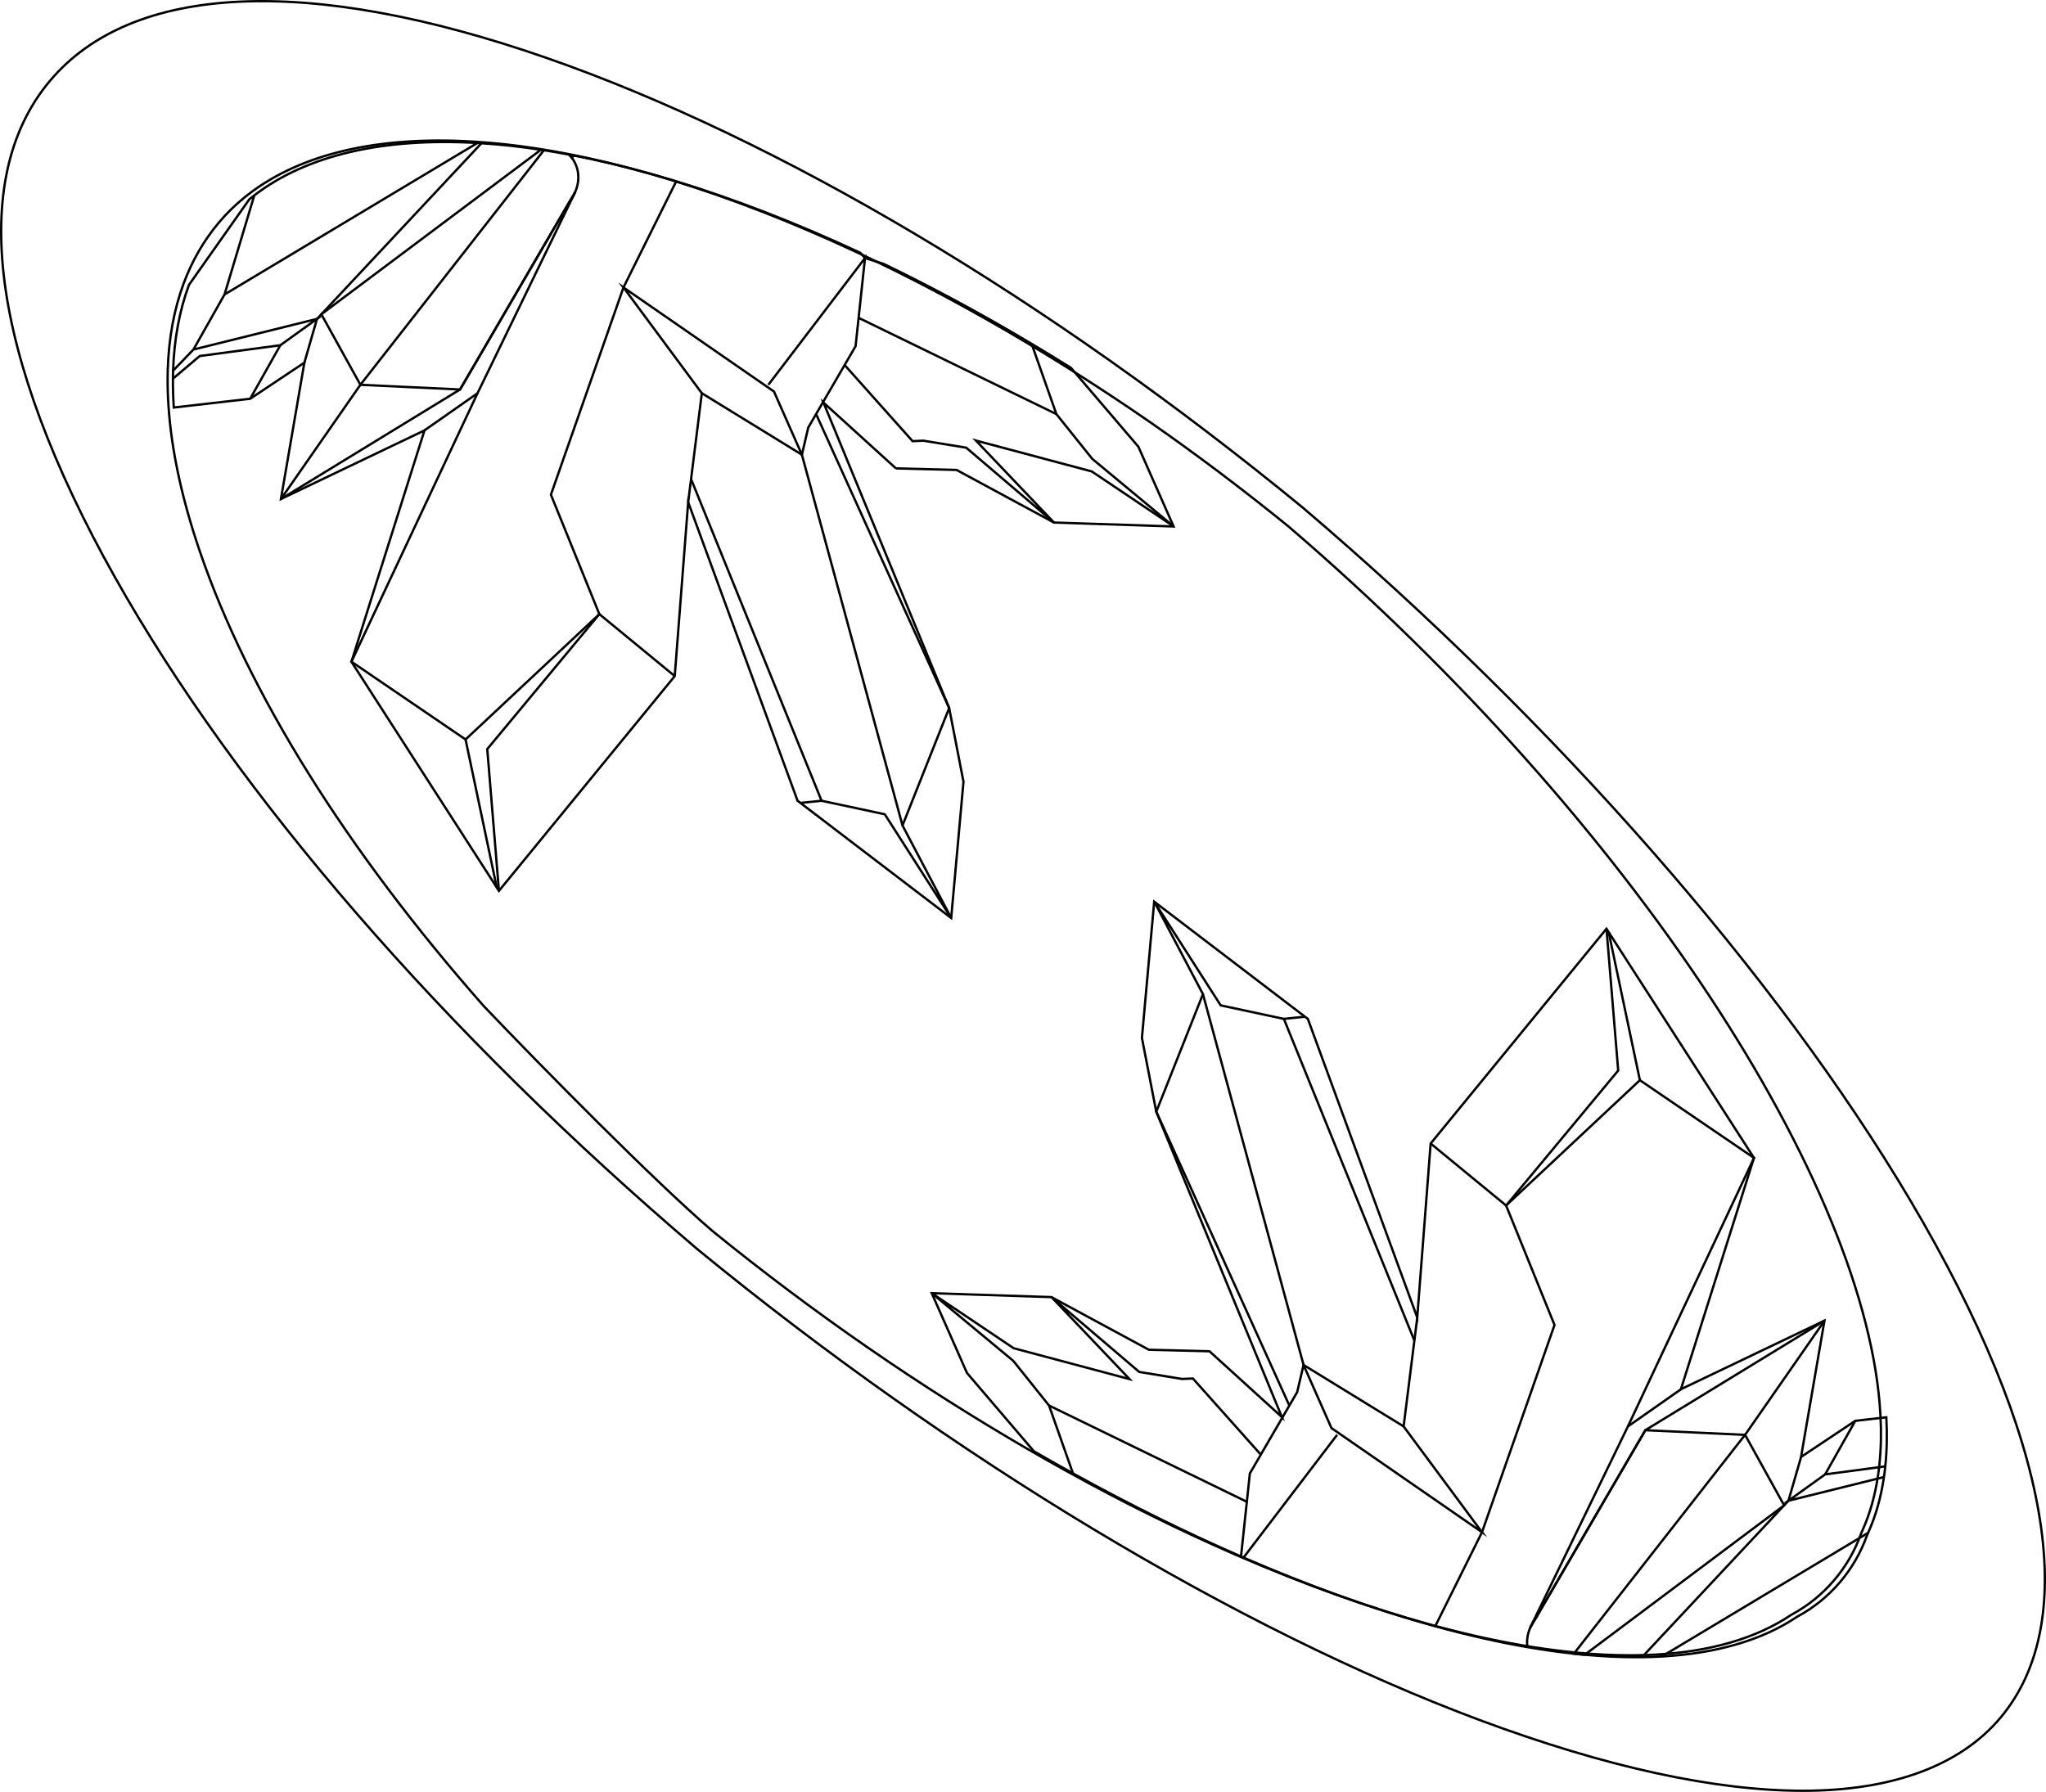
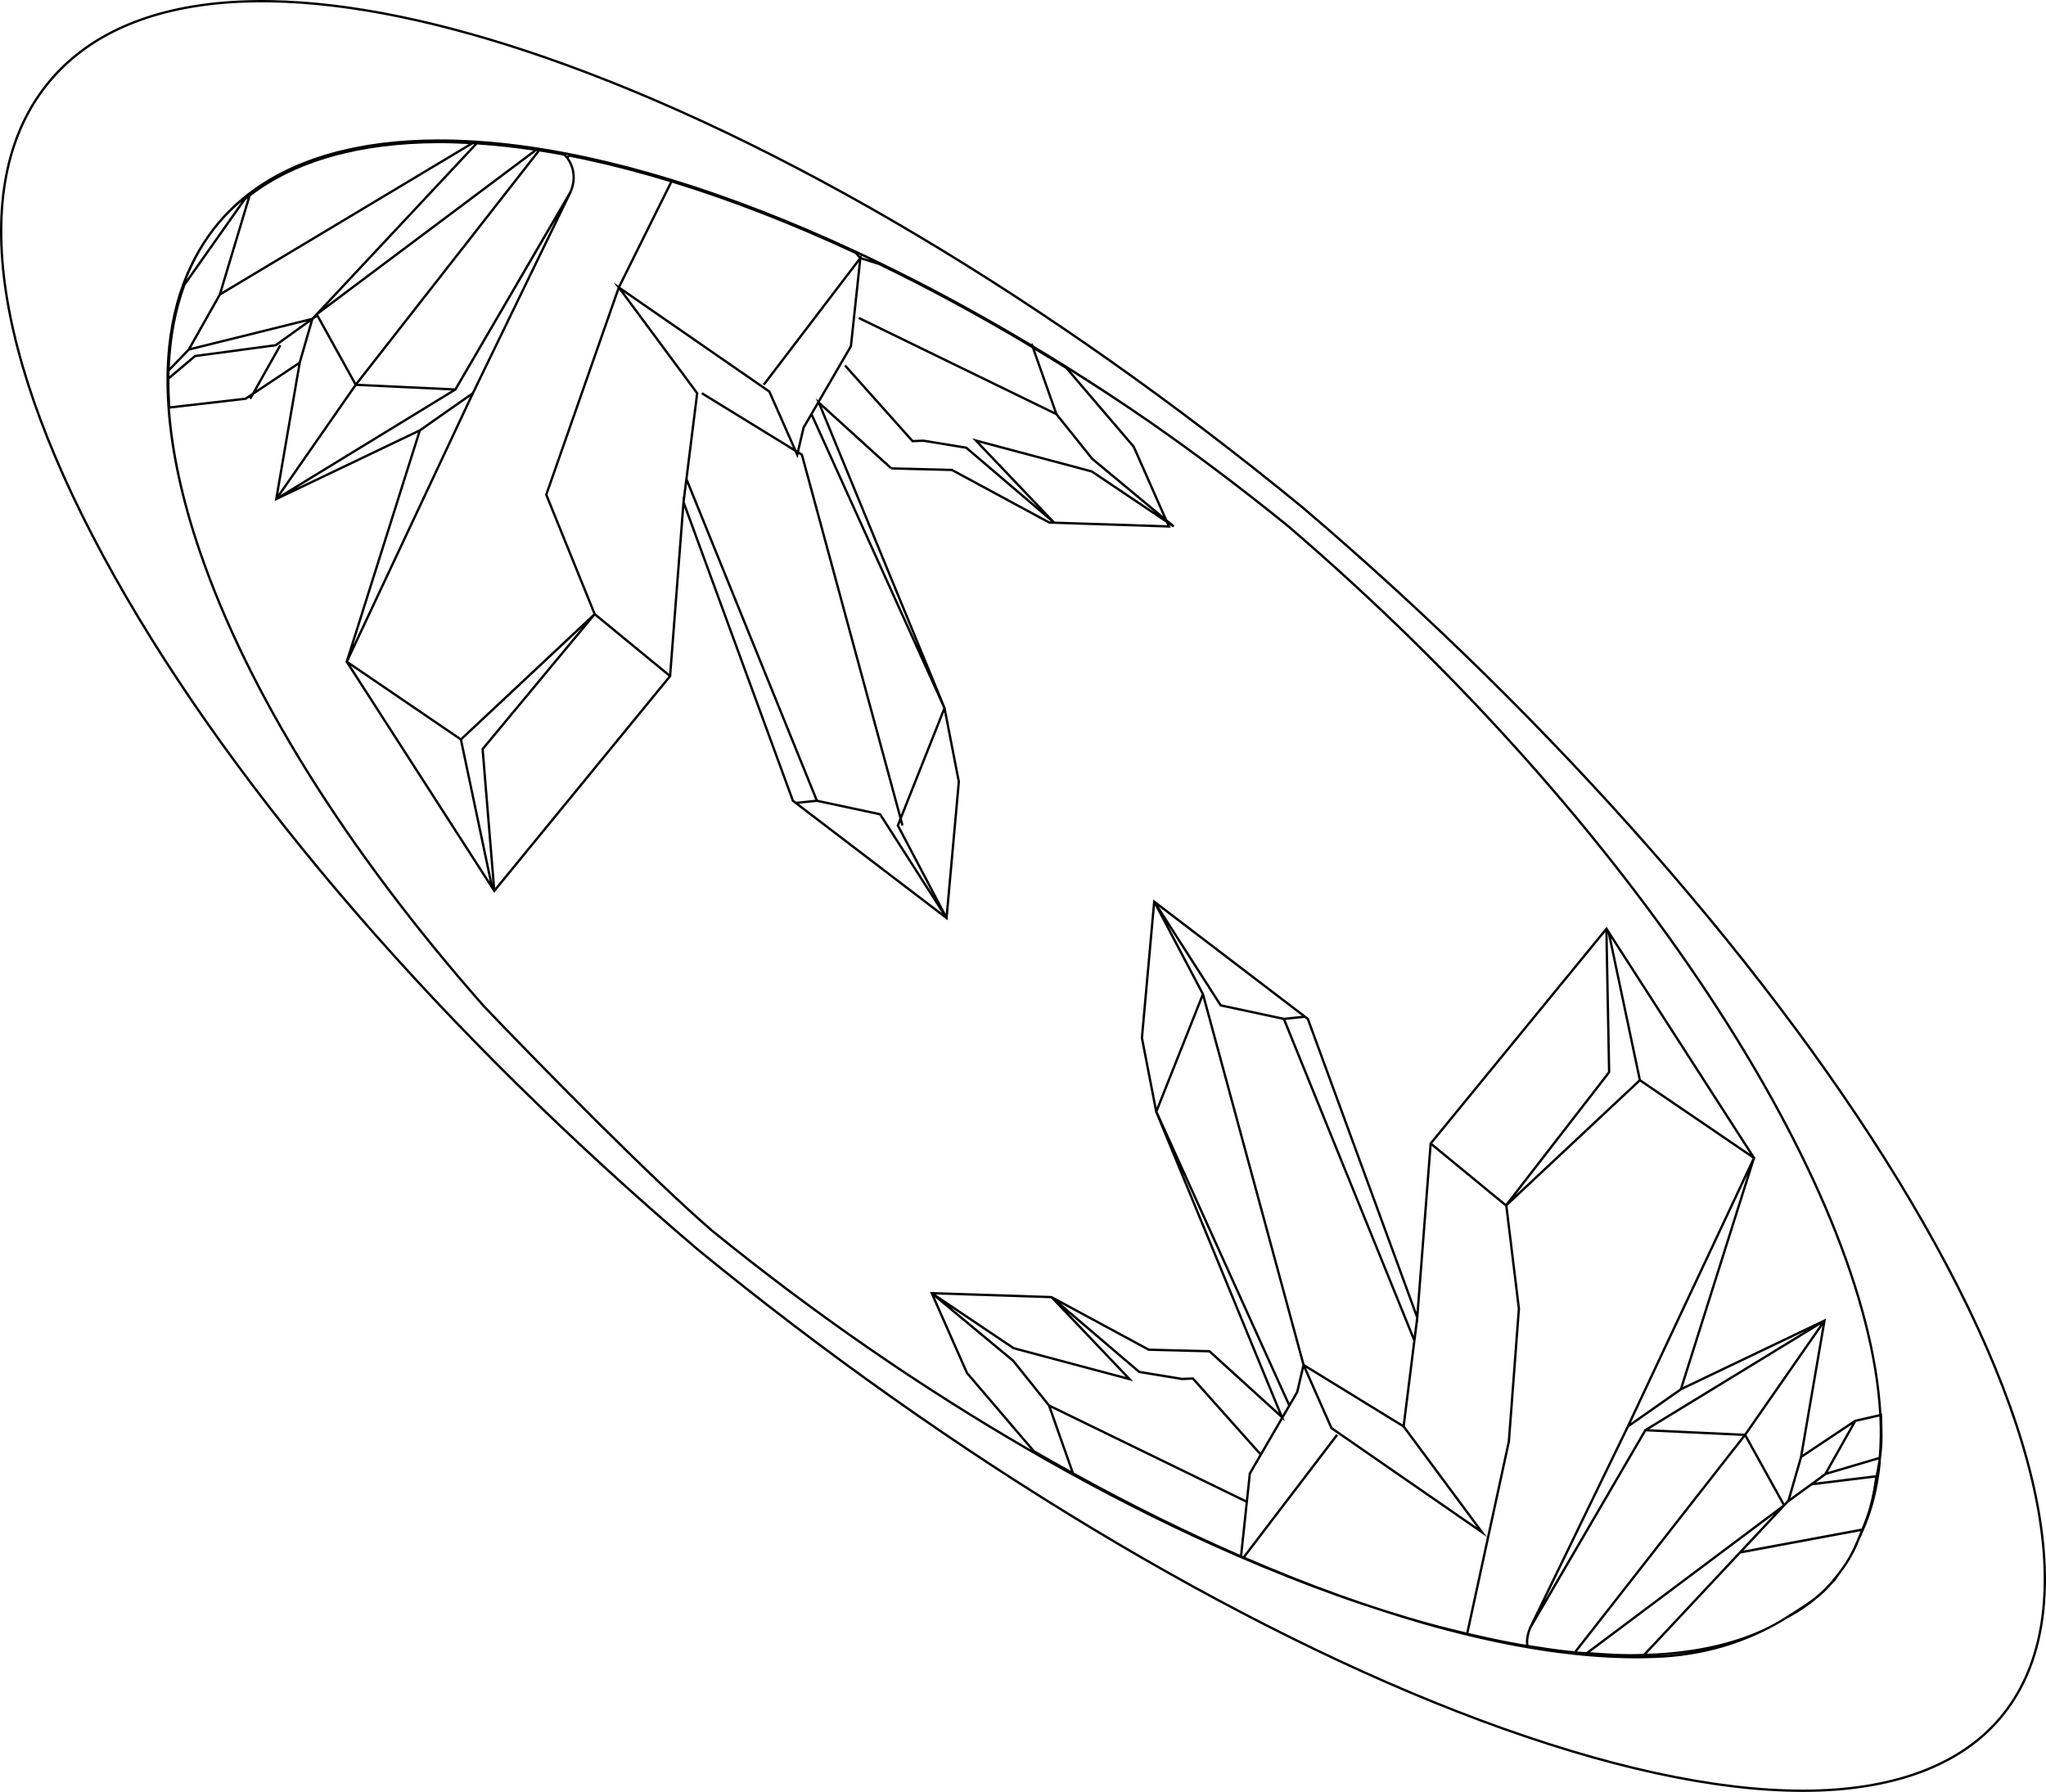
<svg xmlns="http://www.w3.org/2000/svg" id="gemstone-bg" viewBox="0 0 878.42 769.463" version="1.1" width="878.42" height="769.463">
  <defs id="defs1">
    <style id="style1">
      .cls-1 {
        fill: none;
        stroke: #000;
        stroke-miterlimit: 10;
      }
    </style>
  </defs>
-   <g id="g24" transform="translate(0.4993415,0.2426808)">
-     <path class="cls-1" d="M 819.8,515.45 C 762.63,418.85 667.65,310.44 559.18,218.03 c 0,0 0,-0.01 0,-0.01 -0.01,-0.01 0,-0.01 -0.01,-0.01 l -0.07,-0.06 C 449.5,128.01 333.93,59.29 233.68,24.46 131.64,-10.98 56.08,-7.4 20.88,34.55 c -35.43,42.2 -25.53,117.81 27.86,212.88 52.5,93.49 141.3,196 250.04,288.63 l 0.07,0.06 0.02,0.02 c 109.31,89.63 231.75,163.34 335.93,202.23 54.22,20.23 101.07,30.35 138.79,30.35 37.72,0 67.26,-10.47 84.81,-31.4 35.06,-41.78 21.35,-120.57 -38.6,-221.87 z m -13.4,113.18 c -0.15,1.55 -0.35,3.07 -0.58,4.59 -1.26,8.66 -3.51,16.66 -6.8,23.94 -0.11,0.27 -0.24,0.55 -0.37,0.82 l -0.17,0.44 c -2.63,7.34 -6.53,14.06 -11.6,19.99 -5.1,5.97 -11.19,10.9 -18.1,14.64 l -0.41,0.24 c -14.9,9.99 -34.45,15.63 -57.93,16.96 -2.77,0.15 -5.6,0.25 -8.47,0.28 -0.88,0.01 -1.77,0.02 -2.66,0.02 -7,0 -14.32,-0.35 -21.93,-1.05 -1.53,-0.14 -3.08,-0.29 -4.66,-0.47 -6.44,-0.69 -13.09,-1.63 -19.93,-2.81 -12.57,-2.17 -25.77,-5.15 -39.57,-8.96 -13,-3.57 -26.53,-7.87 -40.51,-12.9 -13.75,-4.94 -27.69,-10.48 -41.77,-16.58 -0.36,-0.15 -0.72,-0.31 -1.09,-0.48 -23.8,-10.35 -47.95,-22.3 -72.12,-35.68 -5.58,-3.08 -11.17,-6.24 -16.75,-9.48 C 394.79,595.38 348.8,563.65 305.31,528.3 280.76,507.22 233.24,459.09 207.23,431.82 148.13,364.72 105.94,297.1 85.21,236.28 77.55,213.79 73.09,192.97 71.84,174.09 c -0.28,-4.24 -0.41,-8.37 -0.37,-12.4 0.01,-1.15 0.03,-2.29 0.06,-3.42 0.45,-13.48 2.73,-25.79 6.83,-36.84 3.61,-9.67 8.62,-18.37 15.03,-26.01 3.27,-3.9 6.9,-7.47 10.88,-10.72 0.69,-0.58 1.39,-1.14 2.11,-1.67 22.41,-17.21 55.18,-24.86 95.75,-22.5 0.59,0.02 1.17,0.06 1.76,0.11 8.2,0.52 16.7,1.45 25.51,2.8 0.43,0.06 0.85,0.12 1.28,0.2 3.52,0.54 7.09,1.16 10.72,1.85 0.72,0.13 1.44,0.26 2.17,0.42 2.36,0.46 4.76,0.94 7.16,1.46 11.92,2.56 24.2,5.77 36.74,9.61 25.41,7.77 51.95,18.09 79.04,30.71 3.33,1.54 6.68,3.14 10.03,4.76 20.95,10.13 42.18,21.59 63.45,34.28 5.65,3.37 11.3,6.82 16.95,10.36 11.98,7.51 23.96,15.38 35.87,23.62 19.99,13.89 40.11,29.05 59.81,45.05 147.62,126.49 249.02,283 254.23,381.81 0.4,7.36 0.25,14.39 -0.45,21.06 z" id="path3" />
-     <g id="g13">
-       <g id="g12">
-         <g id="g10">
-           <path class="cls-1" d="m 808.93,629.42 c -0.15,1.55 -0.35,3.08 -0.58,4.59 -1.26,8.66 -3.51,16.67 -6.8,23.95 -0.11,0.27 -0.24,0.55 -0.37,0.82 l -0.17,0.44 c -2.63,7.34 -6.54,14.07 -11.6,20 -5.11,5.97 -11.2,10.9 -18.11,14.65 l -0.41,0.24 c -14.9,9.99 -34.46,15.63 -57.95,16.96 -2.77,0.15 -5.6,0.25 -8.48,0.28 -0.88,0.01 -1.77,0.02 -2.66,0.02 -7,0 -14.32,-0.35 -21.94,-1.05 -1.53,-0.14 -3.09,-0.29 -4.66,-0.47 -6.45,-0.69 -13.09,-1.63 -19.94,-2.81 -12.58,-2.17 -25.78,-5.16 -39.59,-8.96 -13,-3.57 -26.53,-7.88 -40.52,-12.9 -13.75,-4.94 -27.7,-10.49 -41.78,-16.59 -0.36,-0.15 -0.72,-0.31 -1.09,-0.48 -23.8,-10.35 -47.96,-22.31 -72.14,-35.69 -5.58,-3.09 -11.18,-6.24 -16.76,-9.48 l -28.72,-33.62 -15.13,-34.26 51.38,1.68 41.82,22.6 26.04,0.66 31.09,28.25 -53.95,-131.16 -6.14,-31.64 5.27,-58.51 64.72,49.39 1.24,0.94 46.97,128.21 5.76,-74.69 75.48,-92.21 0.93,1.44 v 0 c 0,0 62.4,96.94 62.4,96.94 l -31.37,99.35 61.64,-29.47 -10.06,58.55 23.27,-15.51 13.35,-1.53 c 0.4,7.36 0.25,14.39 -0.45,21.06 z" id="path4" />
-           <polyline class="cls-1" points="808.36 634.01 767.34 644.18 783.09 632.87 808.93 629.42" id="polyline4" />
-           <polyline class="cls-1" points="772.77 625.4 767.34 644.18 765.48 646.17 704.47 711.35" id="polyline5" />
-           <line class="cls-1" x1="801.55" y1="657.96" x2="712.95" y2="711.07" id="line5" />
-           <path class="cls-1" d="m 765.48,646.17 -85.6,64.15 c -1.53,-0.14 -3.09,-0.29 -4.66,-0.47 l 73.5,-93.97 16.76,30.28 z" id="path5" />
-           <path class="cls-1" d="m 655.28,707.05 c -0.48,-3.2 0.24,-6.08 1.16,-8.26 l 0.02,-0.04 v 0 c 0.27,-0.66 0.57,-1.25 0.85,-1.77 l 0.04,-0.08 c 0.77,-1.4 1.45,-2.21 1.45,-2.21 l 47.12,-80.8 42.8,2.01 34.11,-49.04" id="path6" />
-           <polyline class="cls-1" points="782.83 566.85 705.92 613.88 656.44 698.78 698.42 612.27 721.19 596.32" id="polyline6" />
-           <polyline class="cls-1" points="698.42 612.27 752.56 496.98 703.56 463.6 646.12 517.41 613.75 490.8" id="polyline7" />
-           <line class="cls-1" x1="690.16" y1="400.04" x2="703.56" y2="463.6" id="line7" />
-           <polyline class="cls-1" points="615.69 698.08 635.77 657.7 666.91 568.71 646.13 517.41 694.25 459.46 689.23 398.59" id="polyline8" />
-           <line class="cls-1" x1="573.56" y1="615.9" x2="533.39" y2="668.59" id="line8" />
-           <polyline class="cls-1" points="532.31 668.12 536.11 632.46 556.43 597.53 559.16 585.88 571.15 612.99 635.77 657.7 602.12 612.28 606.74 575.42 607.99 565.49" id="polyline9" />
-           <polyline class="cls-1" points="553.06 603.3 495.94 477.09 515.97 426.66 495.06 386.94 523.59 431.47 547.99 436.69 550.71 437.27 559.78 436.34" id="polyline10" />
-           <line class="cls-1" x1="606.75" y1="575.42" x2="550.71" y2="437.27" id="line10" />
-         </g>
-         <polyline class="cls-1" points="460.16 632.43 449.9 603.31 434.52 584.1 399.55 555.07 434.69 578.68 484.45 591.96 450.94 556.74 488.62 588.88 507.01 591.89 511.65 591.69 540.66 624.21" id="polyline11" />
-         <line class="cls-1" x1="534.74" y1="644.6" x2="449.9" y2="603.3" id="line11" />
-         <line class="cls-1" x1="783.09" y1="632.88" x2="796.04" y2="609.89" id="line12" />
-       </g>
-       <polyline class="cls-1" points="602.13 612.27 559.17 585.88 515.97 426.66" id="polyline12" />
-     </g>
-     <g id="g23">
-       <g id="g22">
-         <g id="g20">
-           <path class="cls-1" d="m 384.16,200.89 -31.1,-28.25 53.95,131.16 6.15,31.64 -5.28,58.51 -65.96,-50.35 -46.96,-128.21 -5.77,74.7 -75.48,92.21 -0.93,-1.45 -62.4,-96.94 31.37,-99.34 -61.64,29.47 10.07,-58.56 -23.28,15.51 -32.78,3.76 c -0.28,-4.24 -0.41,-8.37 -0.37,-12.4 0.01,-1.15 0.03,-2.29 0.06,-3.42 0.45,-13.48 2.73,-25.8 6.83,-36.86 l 25.91,-36.74 c 0.69,-0.58 1.39,-1.14 2.11,-1.67 22.41,-17.22 55.2,-24.87 95.78,-22.5 0.59,0.02 1.17,0.06 1.76,0.11 8.2,0.52 16.71,1.45 25.52,2.8 0.43,0.06 0.85,0.12 1.28,0.2 3.52,0.54 7.1,1.16 10.72,1.85 0.44,0.43 0.85,0.87 1.27,1.34 0,0 0.29,-0.36 0.9,-0.92 2.37,0.46 4.76,0.94 7.17,1.46 11.93,2.56 24.21,5.78 36.76,9.61 25.42,7.78 51.97,18.1 79.06,30.72 l 1.98,2.23 8.05,2.53 c 20.96,10.13 42.2,21.6 63.47,34.29 5.65,3.37 11.31,6.82 16.95,10.36 l 28.91,33.83 15.13,34.25 -51.38,-1.68 -41.82,-22.59 -26.04,-0.66 z" id="path13" />
-           <polyline class="cls-1" points="108.68 83.65 95.9 126.21 82.55 149.85" id="polyline13" />
-           <polyline class="cls-1" points="73.83 158.91 82.55 149.85 135.6 136.69 119.85 148 85.25 152.64 73.77 162.34" id="polyline14" />
-           <polyline class="cls-1" points="130.18 155.47 135.6 136.69 137.47 134.71 206.22 61.25" id="polyline15" />
-           <line class="cls-1" x1="204.47" y1="61.14" x2="95.9" y2="126.21" id="line15" />
-           <path class="cls-1" d="m 233.02,64.26 -78.79,100.73 -16.76,-30.28 94.27,-70.65 c 0.43,0.06 0.85,0.12 1.28,0.2 z" id="path15" />
-           <path class="cls-1" d="m 120.12,214.03 34.11,-49.04 42.79,2.02 47.12,-80.81 c 0,0 7.65,-9.22 0.86,-18.75" id="path16" />
-           <polyline class="cls-1" points="120.12 214.03 197.02 167 246.5 82.1 204.52 168.61 181.75 184.56" id="polyline16" />
-           <polyline class="cls-1" points="204.52 168.61 150.39 283.9 199.38 317.29 256.82 263.47 289.2 290.08" id="polyline17" />
-           <line class="cls-1" x1="212.78" y1="380.84" x2="199.38" y2="317.29" id="line17" />
-           <polyline class="cls-1" points="289.83 77.6 267.18 123.18 236.03 212.18 256.82 263.47 208.7 321.42 213.71 382.29" id="polyline18" />
-           <polyline class="cls-1" points="294.96 215.39 300.82 168.61 267.17 123.18 331.8 167.89 343.78 195.01 346.51 183.36 366.83 148.42 370.88 110.55 329.39 164.98" id="polyline19" />
-           <polyline class="cls-1" points="349.89 177.58 407.01 303.8 386.98 354.22 407.88 393.94 379.36 349.41 354.95 344.19 352.23 343.61 343.16 344.55" id="polyline20" />
-           <line class="cls-1" x1="296.2" y1="205.46" x2="352.23" y2="343.61" id="line20" />
-         </g>
-         <polyline class="cls-1" points="442.4 147.36 453.05 177.58 468.43 196.78 503.4 225.81 468.25 202.2 418.49 188.93 452.01 224.13 414.33 192 395.93 188.99 391.3 189.19 362.29 156.68" id="polyline21" />
-         <line class="cls-1" x1="368.21" y1="136.28" x2="453.05" y2="177.58" id="line21" />
-         <line class="cls-1" x1="119.85" y1="148.01" x2="106.91" y2="170.99" id="line22" />
-       </g>
-       <polyline class="cls-1" points="300.82 168.61 343.78 195.01 386.98 354.22" id="polyline22" />
-     </g>
-   </g>
+   <path id="path3" style="color:#000000;fill:#000000;stroke-miterlimit:10;-inkscape-stroke:none" d="M 116.13 -0.204 C 111.356 -0.293 106.709 -0.23 102.192 -0.016 C 66.054 1.697 38.205 13.123 20.497 34.228 C 2.672 55.458 -3.726 85.075 1.007 121.228 C 5.739 157.381 21.589 200.103 48.305 247.675 C 100.847 341.239 189.68 443.78 298.456 536.441 L 298.456 536.439 L 298.51 536.486 L 298.534 536.511 L 298.553 536.527 C 407.901 626.188 530.372 699.92 634.626 738.837 C 688.883 759.081 735.781 769.22 773.591 769.22 C 811.403 769.22 841.109 758.719 858.784 737.64 C 876.434 716.607 881.776 686.291 875.221 648.619 C 868.667 610.946 850.226 565.879 820.231 515.195 C 763.039 418.558 668.07 310.16 559.606 217.738 L 559.534 217.666 C 559.543 217.675 559.553 217.688 559.563 217.701 C 559.543 217.684 559.525 217.665 559.505 217.648 L 559.51 217.66 C 559.498 217.645 559.487 217.632 559.481 217.625 L 559.497 217.63 L 559.46 217.599 L 559.423 217.566 L 559.419 217.564 C 449.782 127.594 334.174 58.846 233.844 23.988 C 189.166 8.47 149.546 0.419 116.13 -0.204 z M 116.112 0.796 C 149.382 1.418 188.91 9.439 233.516 24.931 C 333.655 59.722 449.148 128.385 558.68 218.253 L 558.68 218.261 L 558.856 218.41 C 667.289 310.788 762.24 419.173 819.37 515.705 C 849.324 566.32 867.714 611.298 874.237 648.791 C 880.76 686.283 875.428 716.251 858.018 736.998 C 840.593 757.779 811.218 768.22 773.591 768.22 C 735.96 768.22 689.158 758.118 634.975 737.902 C 530.874 699.041 408.472 625.359 299.204 535.765 L 299.19 535.751 L 299.106 535.679 L 299.104 535.679 C 190.401 443.08 101.635 340.601 49.176 247.185 C 22.503 199.688 6.707 157.068 1.999 121.099 C -2.709 85.13 3.659 55.84 21.264 34.871 C 38.756 14.025 66.287 2.686 102.239 0.982 C 106.733 0.769 111.359 0.708 116.112 0.796 z M 187.286 59.613 C 153.455 59.731 125.807 67.484 106.085 82.626 C 106.083 82.628 106.081 82.629 106.079 82.63 L 106.077 82.632 C 105.349 83.169 104.644 83.733 103.95 84.316 C 99.948 87.584 96.298 91.176 93.008 95.099 C 86.561 102.784 81.52 111.536 77.891 121.255 C 73.77 132.362 71.483 144.727 71.032 158.253 L 71.03 158.255 C 71 159.388 70.981 160.532 70.971 161.685 C 70.931 165.729 71.062 169.871 71.342 174.123 C 72.596 193.057 77.066 213.918 84.737 236.441 C 105.497 297.35 147.724 365.014 206.856 432.15 L 206.862 432.158 L 206.87 432.166 C 232.887 459.443 280.392 507.562 304.985 528.679 L 304.991 528.685 L 304.995 528.689 C 348.505 564.055 394.515 595.8 440.729 622.574 C 446.312 625.816 451.906 628.978 457.489 632.06 L 457.489 632.058 C 481.672 645.445 505.835 657.402 529.651 667.759 C 530.019 667.928 530.381 668.089 530.743 668.24 C 544.832 674.344 558.781 679.888 572.542 684.832 C 579.648 687.388 586.633 689.747 593.497 691.927 C 600.986 694.344 608.359 696.591 615.538 698.562 C 629.362 702.366 642.578 705.36 655.176 707.533 C 661.734 708.662 668.087 709.558 674.28 710.24 L 674.276 710.244 L 674.842 710.31 C 674.941 710.321 675.044 710.337 675.143 710.347 C 676.719 710.528 678.284 710.678 679.815 710.818 C 679.844 710.82 679.871 710.821 679.899 710.824 L 680.026 710.835 L 680.03 710.833 C 687.585 711.521 694.852 711.869 701.801 711.869 C 702.695 711.869 703.585 711.859 704.466 711.849 C 707.354 711.819 710.191 711.718 712.967 711.568 L 712.969 711.568 C 729.766 710.617 744.131 706.41 756.438 700.462 C 756.497 700.436 756.555 700.407 756.614 700.38 C 760.366 698.559 763.915 696.574 767.284 694.464 C 767.706 694.193 768.209 694 768.624 693.722 L 768.649 693.707 L 769.018 693.492 C 772.943 691.367 776.527 688.768 779.897 685.908 C 781.85 684.327 783.791 682.571 785.815 680.207 C 785.9 680.107 785.975 680.005 786.059 679.906 C 786.435 679.488 786.895 679.164 787.26 678.736 C 787.918 677.966 788.386 677.075 789.005 676.279 C 790.422 674.456 791.76 672.591 792.987 670.662 C 793.638 669.608 794.247 668.54 794.837 667.451 C 795.93 665.451 796.926 663.386 797.743 661.195 C 798.105 660.309 798.624 659.506 798.948 658.601 L 798.952 658.589 L 799.118 658.162 C 799.242 657.903 799.367 657.635 799.477 657.367 L 799.483 657.353 C 802.791 650.03 805.05 641.99 806.315 633.296 L 806.315 633.292 C 806.546 631.767 806.748 630.239 806.899 628.679 L 806.897 628.683 C 806.985 627.847 806.987 626.956 807.057 626.109 C 808.085 619.236 807.718 613.715 807.551 607.343 L 807.536 606.732 L 807.268 606.792 C 804.433 557.334 777.823 493.775 733.557 426.769 C 689.074 359.435 626.79 288.655 552.946 225.38 L 552.94 225.376 L 552.936 225.371 C 533.227 209.363 513.097 194.196 493.096 180.298 L 493.094 180.298 C 481.178 172.054 469.192 164.179 457.206 156.666 C 452.534 153.738 447.862 150.909 443.19 148.099 L 442.872 147.193 L 442.133 147.453 C 441.505 147.076 440.876 146.675 440.247 146.3 C 418.965 133.603 397.722 122.136 376.758 112 C 373.407 110.379 370.055 108.778 366.721 107.236 C 339.613 94.607 313.053 84.279 287.618 76.501 L 287.616 76.501 C 275.064 72.658 262.771 69.443 250.837 66.88 C 248.435 66.36 246.036 65.881 243.678 65.421 L 243.667 65.419 C 242.931 65.258 242.209 65.127 241.495 64.998 L 241.489 64.998 C 237.861 64.308 234.292 63.688 230.772 63.148 L 230.757 63.146 C 230.319 63.065 229.895 63.004 229.469 62.945 C 220.652 61.594 212.143 60.663 203.932 60.142 C 203.341 60.092 202.756 60.051 202.159 60.031 L 202.147 60.031 C 197.07 59.736 192.116 59.596 187.286 59.613 z M 187.596 61.24 C 191.858 61.226 196.256 61.379 200.714 61.609 L 94.751 125.117 L 107.11 83.957 C 126.596 69.046 153.986 61.352 187.596 61.24 z M 202.559 61.667 C 202.743 61.675 202.928 61.692 203.112 61.703 L 135.135 134.335 L 134.823 134.57 L 134.856 134.63 L 133.337 136.24 L 81.557 149.085 L 94.274 126.568 L 202.559 61.667 z M 204.401 61.789 C 212.136 62.286 220.164 63.169 228.446 64.406 L 139.723 130.898 L 204.401 61.789 z M 229.858 64.597 C 229.938 64.609 230.016 64.623 230.094 64.634 L 152.301 164.085 L 136.12 134.849 L 229.858 64.597 z M 231.223 64.814 C 234.591 65.335 238.012 65.926 241.471 66.583 C 241.862 66.971 242.236 67.365 242.618 67.792 L 242.649 67.828 C 245.883 72.427 245.666 76.88 244.639 80.253 C 244.438 80.914 244.193 81.488 243.95 82.052 L 194.737 166.496 L 153.221 164.535 L 231.223 64.814 z M 242.497 66.21 C 242.782 66.265 243.067 66.315 243.352 66.376 C 243.234 66.496 243.098 66.631 242.999 66.74 C 242.834 66.561 242.663 66.387 242.497 66.21 z M 244.055 67.083 C 246.339 67.528 248.638 67.988 250.956 68.488 C 262.69 71.006 274.771 74.177 287.11 77.927 L 264.989 122.445 L 262.971 121.05 L 264.618 123.275 L 233.497 212.193 L 254.229 263.339 L 197.331 316.65 L 149.024 283.726 L 202.915 168.945 L 202.94 168.892 L 202.973 168.822 L 244.257 83.746 C 244.443 83.388 244.617 83.043 244.801 82.625 L 244.95 82.318 L 244.923 82.304 C 245.157 81.747 245.398 81.191 245.594 80.544 C 246.662 77.035 246.861 72.296 243.63 67.517 C 243.752 67.389 243.826 67.308 244.055 67.083 z M 288.081 78.22 C 313.325 85.969 339.682 96.216 366.579 108.742 L 368.221 110.591 L 326.993 164.677 L 327.788 165.283 L 368.192 112.277 L 364.344 148.261 L 350.733 171.666 L 349.755 170.777 L 350.374 172.285 L 344.042 183.173 L 341.704 193.146 L 341.43 192.978 L 330.202 167.558 L 265.819 123.021 L 288.081 78.22 z M 105.747 85.019 L 93.438 126.013 L 80.147 149.548 L 72.403 157.593 C 72.956 144.718 75.167 132.907 79.094 122.294 L 104.919 85.675 C 105.19 85.447 105.472 85.24 105.747 85.019 z M 103.286 86.253 L 79.522 119.953 C 83.056 111.005 87.776 102.891 93.774 95.742 C 96.651 92.311 99.854 89.178 103.286 86.253 z M 238.163 94.013 L 202.128 168.275 L 179.464 184.15 L 179.465 184.152 L 126.626 209.414 L 195.137 167.515 L 195.299 167.523 L 238.163 94.013 z M 368.174 109.033 C 368.476 109.174 368.779 109.321 369.081 109.462 L 368.839 109.781 L 368.174 109.033 z M 369.481 109.652 C 370.681 110.217 371.882 110.787 373.085 111.363 L 369.421 110.212 L 369.481 109.652 z M 369.311 111.226 L 376.717 113.552 C 397.656 123.673 418.874 135.13 440.124 147.808 C 440.933 148.291 441.742 148.806 442.551 149.292 L 452.174 176.597 L 368.43 135.83 L 367.991 136.73 L 452.731 177.98 L 468.073 197.132 L 495.489 219.892 L 468.46 201.738 L 416.905 187.99 L 445.014 217.507 L 414.549 191.529 L 395.96 188.488 L 391.516 188.679 L 362.663 156.347 L 361.917 157.013 L 391.085 189.699 L 395.901 189.492 L 414.112 192.47 L 450.694 223.664 L 450.126 223.644 L 408.303 201.052 L 382.36 200.396 L 351.491 172.353 L 365.317 148.58 L 369.311 111.226 z M 265.339 124.246 L 298.299 168.746 L 292.721 213.283 L 292.639 213.058 L 286.766 289.076 L 255.237 263.164 L 234.565 212.167 L 265.339 124.246 z M 267.372 125.312 L 329.401 168.22 L 339.928 192.054 L 301.083 168.183 L 300.559 169.035 L 340.641 193.666 L 341.926 196.578 L 342.362 194.724 L 343.35 195.332 L 385.643 351.197 L 384.43 354.25 L 399.981 383.802 L 377.669 348.964 L 353.055 343.701 L 350.594 343.177 L 294.717 205.4 L 299.342 168.472 L 267.372 125.312 z M 135.366 135.55 L 135.456 135.714 L 135.135 135.794 L 135.366 135.55 z M 135.559 135.9 L 151.641 164.958 L 118.985 211.91 L 128.673 155.57 L 134.034 136.996 L 135.559 135.9 z M 131.194 137.802 L 117.661 147.521 L 83.04 152.164 L 72.27 161.263 C 72.281 160.551 72.289 159.837 72.307 159.132 L 80.811 150.3 L 131.194 137.802 z M 132.719 137.939 L 127.747 155.167 L 109.577 167.275 L 120.286 148.255 L 119.415 147.765 L 107.741 168.498 L 104.723 170.507 L 72.604 174.191 C 72.353 170.229 72.226 166.358 72.257 162.583 L 83.462 153.115 L 118.042 148.478 L 132.719 137.939 z M 443.903 150.119 C 448.272 152.751 452.645 155.39 457.003 158.125 L 485.813 191.839 L 498.874 221.404 L 468.79 196.427 L 453.495 177.333 L 443.903 150.119 z M 127.491 156.541 L 117.454 214.908 L 178.926 185.517 L 147.903 283.761 L 147.757 284.072 L 147.995 284.234 L 210.36 381.121 L 211.661 383.15 L 287.676 290.285 L 293.282 217.722 L 339.501 343.908 L 406.298 394.896 L 411.665 335.414 L 405.53 303.845 L 405.553 303.787 L 405.493 303.656 L 352.366 174.5 L 381.825 201.259 L 382.13 200.468 L 382.118 201.39 L 382.132 201.39 L 408.038 202.046 L 449.856 224.636 L 502.149 226.345 L 501.663 225.244 L 503.122 226.224 L 503.719 225.425 L 503.68 225.394 L 500.598 222.835 L 486.669 191.3 L 459.235 159.199 C 470.354 166.217 481.473 173.473 492.526 181.121 C 512.505 195.003 532.615 210.156 552.305 226.148 C 626.077 289.361 688.299 360.077 732.721 427.32 C 776.978 494.311 803.522 557.845 806.29 607.017 L 795.819 609.412 L 773.44 624.33 L 783.467 565.972 L 721.993 595.363 L 752.95 497.328 L 753.194 496.806 L 752.915 496.615 L 690.561 399.748 L 689.258 397.732 L 613.245 490.595 L 607.649 563.146 L 561.421 436.96 L 560.063 435.931 L 494.624 385.992 L 489.266 445.476 L 495.401 477.093 L 495.397 477.103 L 495.407 477.126 L 495.428 477.234 L 548.555 606.388 L 518.969 579.503 L 492.864 578.843 L 451.274 556.367 L 451.264 556.359 L 451.262 556.361 L 451.046 556.244 L 398.753 554.535 L 414.233 589.589 L 442.083 622.191 C 441.799 622.027 441.515 621.873 441.231 621.708 C 395.068 594.964 349.102 563.252 305.635 527.921 L 305.633 527.919 C 305.63 527.917 305.629 527.916 305.626 527.914 C 281.121 506.871 233.609 458.754 207.606 431.492 L 207.596 431.48 L 207.592 431.476 C 148.532 364.417 106.382 296.845 85.684 236.119 C 78.188 214.111 73.811 193.74 72.464 175.214 L 105.077 171.472 L 106.659 170.419 L 106.475 170.744 L 107.346 171.234 L 108.495 169.195 L 127.491 156.541 z M 152.483 165.501 L 193.356 167.431 L 119.891 212.361 L 152.483 165.501 z M 201.272 170.095 L 151.108 276.935 L 180.18 184.869 L 201.272 170.095 z M 350.854 173.449 L 393.61 277.396 L 348.444 177.591 L 350.854 173.449 z M 347.827 178.654 L 404.467 303.812 L 386.258 349.648 L 344.212 194.687 L 342.602 193.697 L 344.981 183.546 L 347.827 178.654 z M 420.077 189.871 L 468.042 202.662 L 500.11 224.201 L 500.592 225.294 L 452.307 223.716 L 420.077 189.871 z M 294.462 207.435 L 349.518 343.181 L 341.311 344.031 L 340.341 343.291 L 293.473 215.333 L 294.462 207.435 z M 558.676 218.011 C 558.676 218.011 558.678 218.04 558.68 218.064 C 558.68 218.062 558.676 218.05 558.676 218.05 C 558.676 218.05 558.676 218.011 558.676 218.011 z M 254.887 264.171 L 286.497 290.148 L 212.108 381.021 L 207.215 321.582 L 254.887 264.171 z M 249.329 269.3 L 206.186 321.257 L 210.96 379.259 L 197.928 317.462 L 249.329 269.3 z M 150.116 285.679 L 196.932 317.589 L 209.735 378.3 L 150.116 285.679 z M 404.846 305.568 L 410.657 335.464 L 405.538 392.212 L 385.53 354.191 L 386.079 352.806 L 386.499 354.351 L 387.464 354.089 L 386.696 351.257 L 404.846 305.568 z M 350.204 344.115 L 352.846 344.679 L 377.051 349.855 L 403.944 391.841 L 342.469 344.916 L 350.204 344.115 z M 495.387 388.636 L 515.421 426.689 L 496.085 475.373 L 490.272 445.423 L 495.387 388.636 z M 497.03 389.087 L 558.466 435.97 L 550.737 436.763 L 548.094 436.201 L 523.899 431.025 L 497.03 389.087 z M 500.964 397.08 L 523.282 431.916 L 547.885 437.179 L 550.346 437.703 L 606.231 575.466 L 601.723 611.431 L 559.602 585.558 L 516.497 426.689 L 516.52 426.63 L 500.964 397.08 z M 688.706 399.986 L 689.85 460.003 L 645.993 516.658 L 614.436 490.716 L 688.706 399.986 z M 689.712 400.339 L 703.012 463.427 L 650.071 513.021 L 690.858 460.335 L 689.712 400.339 z M 691.212 402.607 L 750.796 495.171 L 704.008 463.3 L 691.212 402.607 z M 515.882 428.238 L 558.649 585.867 L 555.962 597.343 L 553.122 602.224 L 496.483 477.078 L 515.882 428.238 z M 559.63 436.859 L 560.581 437.58 L 607.475 565.583 L 606.487 573.439 L 551.424 437.699 L 559.63 436.859 z M 703.61 464.238 L 751.926 497.152 L 697.967 612.056 L 697.969 612.056 L 656.924 696.638 C 656.92 696.646 656.917 696.649 656.913 696.658 L 656.907 696.667 L 656.864 696.755 C 656.749 696.97 656.63 697.251 656.51 697.492 L 656.008 698.527 L 655.991 698.562 L 655.995 698.564 L 655.987 698.58 L 655.979 698.595 C 655.144 700.573 654.467 703.126 654.663 705.98 C 654.052 705.878 653.489 705.834 652.876 705.728 C 645.486 704.452 637.81 702.807 629.989 700.966 L 647.805 618.808 L 652.12 561.732 L 646.727 517.525 L 703.61 464.238 z M 614.157 491.781 L 645.749 517.751 L 651.114 561.753 L 646.813 618.664 L 637.905 659.74 L 602.641 612.142 L 607.237 575.482 L 608.225 567.63 L 608.292 567.812 L 608.432 565.984 L 608.487 565.552 L 608.466 565.55 L 614.157 491.781 z M 506.999 502.74 L 552.505 603.285 L 550.075 607.46 L 506.999 502.74 z M 749.745 504.15 L 720.735 596.027 L 699.671 610.785 L 749.745 504.15 z M 401.262 555.617 L 450.723 557.234 L 482.866 591.019 L 434.901 578.218 L 401.262 555.617 z M 400.842 556.792 L 434.163 584.453 L 449.458 603.556 L 459.247 631.339 C 454.068 628.465 448.876 625.552 443.702 622.548 L 415.087 589.05 L 400.842 556.792 z M 454.917 559.474 L 492.596 579.835 L 518.571 580.494 L 549.444 608.546 L 540.727 623.533 L 511.866 591.179 L 507.04 591.388 L 488.839 588.408 L 454.917 559.474 z M 407.456 560.982 L 434.481 579.14 L 486.036 592.9 L 457.93 563.359 L 488.403 589.351 L 506.981 592.392 L 511.436 592.199 L 540.198 624.441 L 535.626 632.3 L 534.391 643.875 L 450.206 602.89 L 434.88 583.748 L 407.456 560.982 z M 781.073 568.511 L 748.467 615.386 L 707.555 613.466 L 781.073 568.511 z M 781.924 569.037 L 772.231 625.466 L 766.893 643.925 L 765.589 645.322 L 749.315 615.921 L 781.924 569.037 z M 774.426 571.402 L 705.774 613.382 L 705.641 613.376 L 705.561 613.513 L 705.551 613.519 L 695.499 630.769 L 662.755 686.914 L 698.813 612.605 L 721.477 596.73 L 721.469 596.72 L 774.426 571.402 z M 560.264 587.138 L 601.755 612.625 L 633.571 655.57 L 571.551 612.658 L 560.264 587.138 z M 559.307 587.445 L 570.751 613.32 L 637.897 659.777 L 629.016 700.72 C 623.86 699.494 618.692 698.253 613.354 696.779 L 613.352 696.779 C 606.976 695.028 600.467 693.093 593.844 690.99 C 587.755 689.025 581.599 686.963 575.317 684.708 C 561.777 679.844 548.04 674.374 534.176 668.382 L 573.958 616.203 L 573.163 615.597 L 533.225 667.98 C 533.1 667.926 532.973 667.871 532.846 667.814 L 536.596 632.619 L 550.2 609.234 L 551.167 610.113 L 550.555 608.625 L 556.901 597.716 L 559.307 587.445 z M 450.772 604.281 L 534.28 644.929 L 531.885 667.386 C 508.353 657.129 484.472 645.302 460.567 632.082 L 450.772 604.281 z M 806.36 608.027 C 806.671 614.065 806.535 619.83 806.1 625.398 L 784.235 631.865 L 796.378 610.312 L 806.36 608.027 z M 794.598 611.429 L 782.755 632.457 L 777.061 636.607 L 776.971 636.619 L 776.977 636.669 L 768.178 643.085 L 773.208 625.687 L 794.598 611.429 z M 706.2 614.404 L 747.716 616.353 L 675.405 708.8 C 674.531 708.714 673.668 708.636 672.778 708.535 L 672.776 708.535 L 672.774 708.535 C 667.253 707.943 661.504 707.078 655.684 706.125 C 655.453 703.384 656.089 700.912 656.899 698.99 C 656.9 698.988 656.9 698.986 656.901 698.984 L 656.917 698.957 L 656.921 698.947 L 696.161 631.621 L 706.2 614.404 z M 748.649 616.783 L 764.837 646.027 L 680.6 709.156 C 679.511 709.069 678.528 709.105 677.426 709.003 C 677.149 708.978 676.861 708.944 676.583 708.917 L 748.649 616.783 z M 805.991 626.474 C 805.837 627.444 805.744 628.356 805.524 629.392 L 805.51 629.392 C 805.412 630.408 805.065 631.864 804.778 633.21 L 779.102 636.357 L 783.557 633.109 L 805.991 626.474 z M 804.577 634.261 C 804.541 634.455 804.486 634.695 804.46 634.871 L 804.46 634.873 L 804.458 634.875 C 803.577 640.929 802.586 645.61 800.897 650.537 C 800.789 650.843 800.676 651.146 800.565 651.451 C 800.035 652.932 799.467 654.425 798.788 656.011 C 798.775 656.044 798.754 656.096 798.741 656.128 L 748.008 665.57 L 765.817 646.542 L 765.981 646.419 L 765.981 646.367 L 767.659 644.57 L 767.721 644.656 L 777.413 637.589 L 804.577 634.261 z M 761.227 649.982 L 746.348 665.878 L 746.262 665.894 L 746.274 665.957 L 705.118 709.927 C 704.062 709.957 703.033 710.02 701.966 710.031 C 701.086 710.041 700.197 710.052 699.311 710.052 C 693.84 710.052 688.018 709.659 682.167 709.23 L 761.227 649.982 z M 798.276 657.269 C 797.938 658.121 797.657 658.849 797.036 660.314 L 797.03 660.326 L 797.026 660.339 C 796.963 660.514 796.874 660.67 796.809 660.843 C 795.957 662.924 795.042 664.971 793.979 666.939 C 793.383 668.031 792.785 669.122 792.116 670.171 C 790.951 672.053 789.632 673.839 788.268 675.597 C 787.309 676.833 786.318 678.056 785.288 679.269 C 783.404 681.359 781.404 683.32 779.274 685.128 C 776.308 687.531 773.296 689.421 769.788 691.708 L 769.788 691.71 C 768.8 692.372 767.748 692.994 766.725 693.634 C 763.422 695.756 759.975 697.746 756.233 699.455 C 756.168 699.486 756.1 699.517 756.034 699.548 C 743.236 705.355 727.934 708.759 710.413 709.751 C 709.144 709.82 707.826 709.835 706.534 709.88 L 746.811 666.847 L 798.276 657.269 z M 730.716 708.193 C 730.246 708.292 729.795 708.41 729.321 708.503 C 729.803 708.418 730.237 708.283 730.716 708.193 z M 725.272 709.164 C 721.29 709.806 717.208 710.327 712.913 710.57 C 712.559 710.589 712.185 710.587 711.829 710.605 C 716.476 710.305 720.94 709.805 725.272 709.164 z " transform="translate(0.4993415,0.2426808)" />
</svg>
